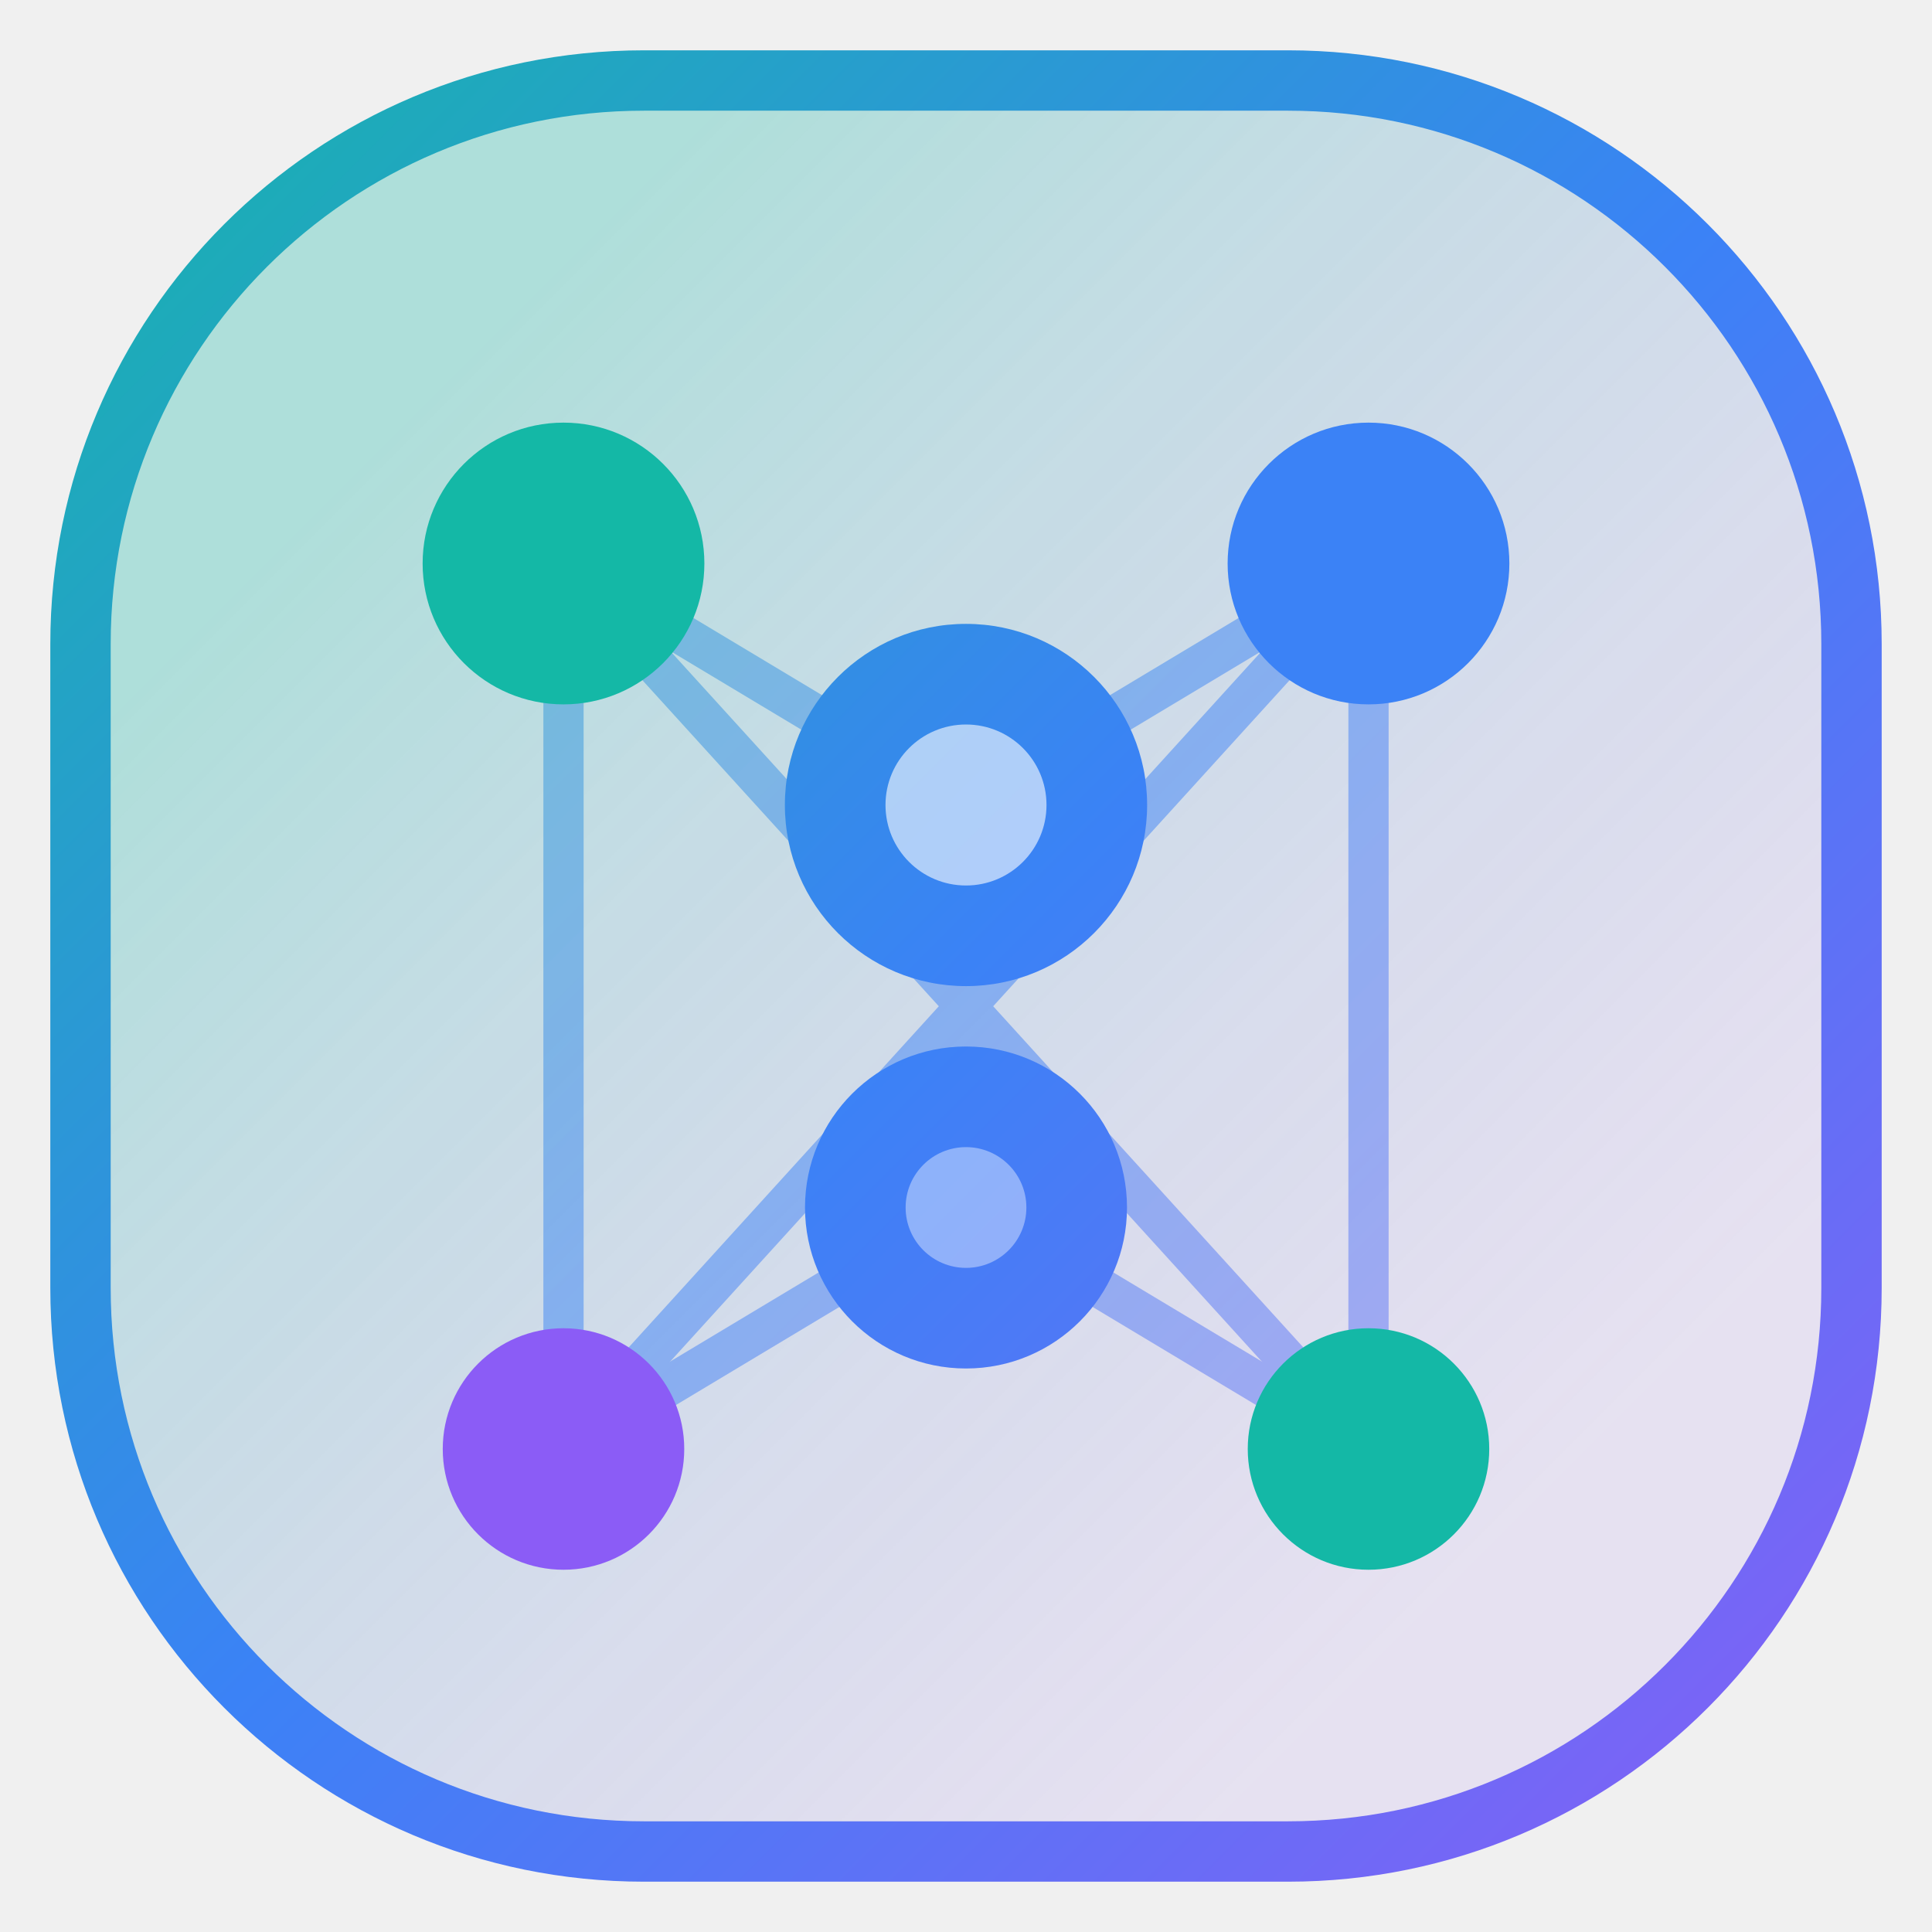
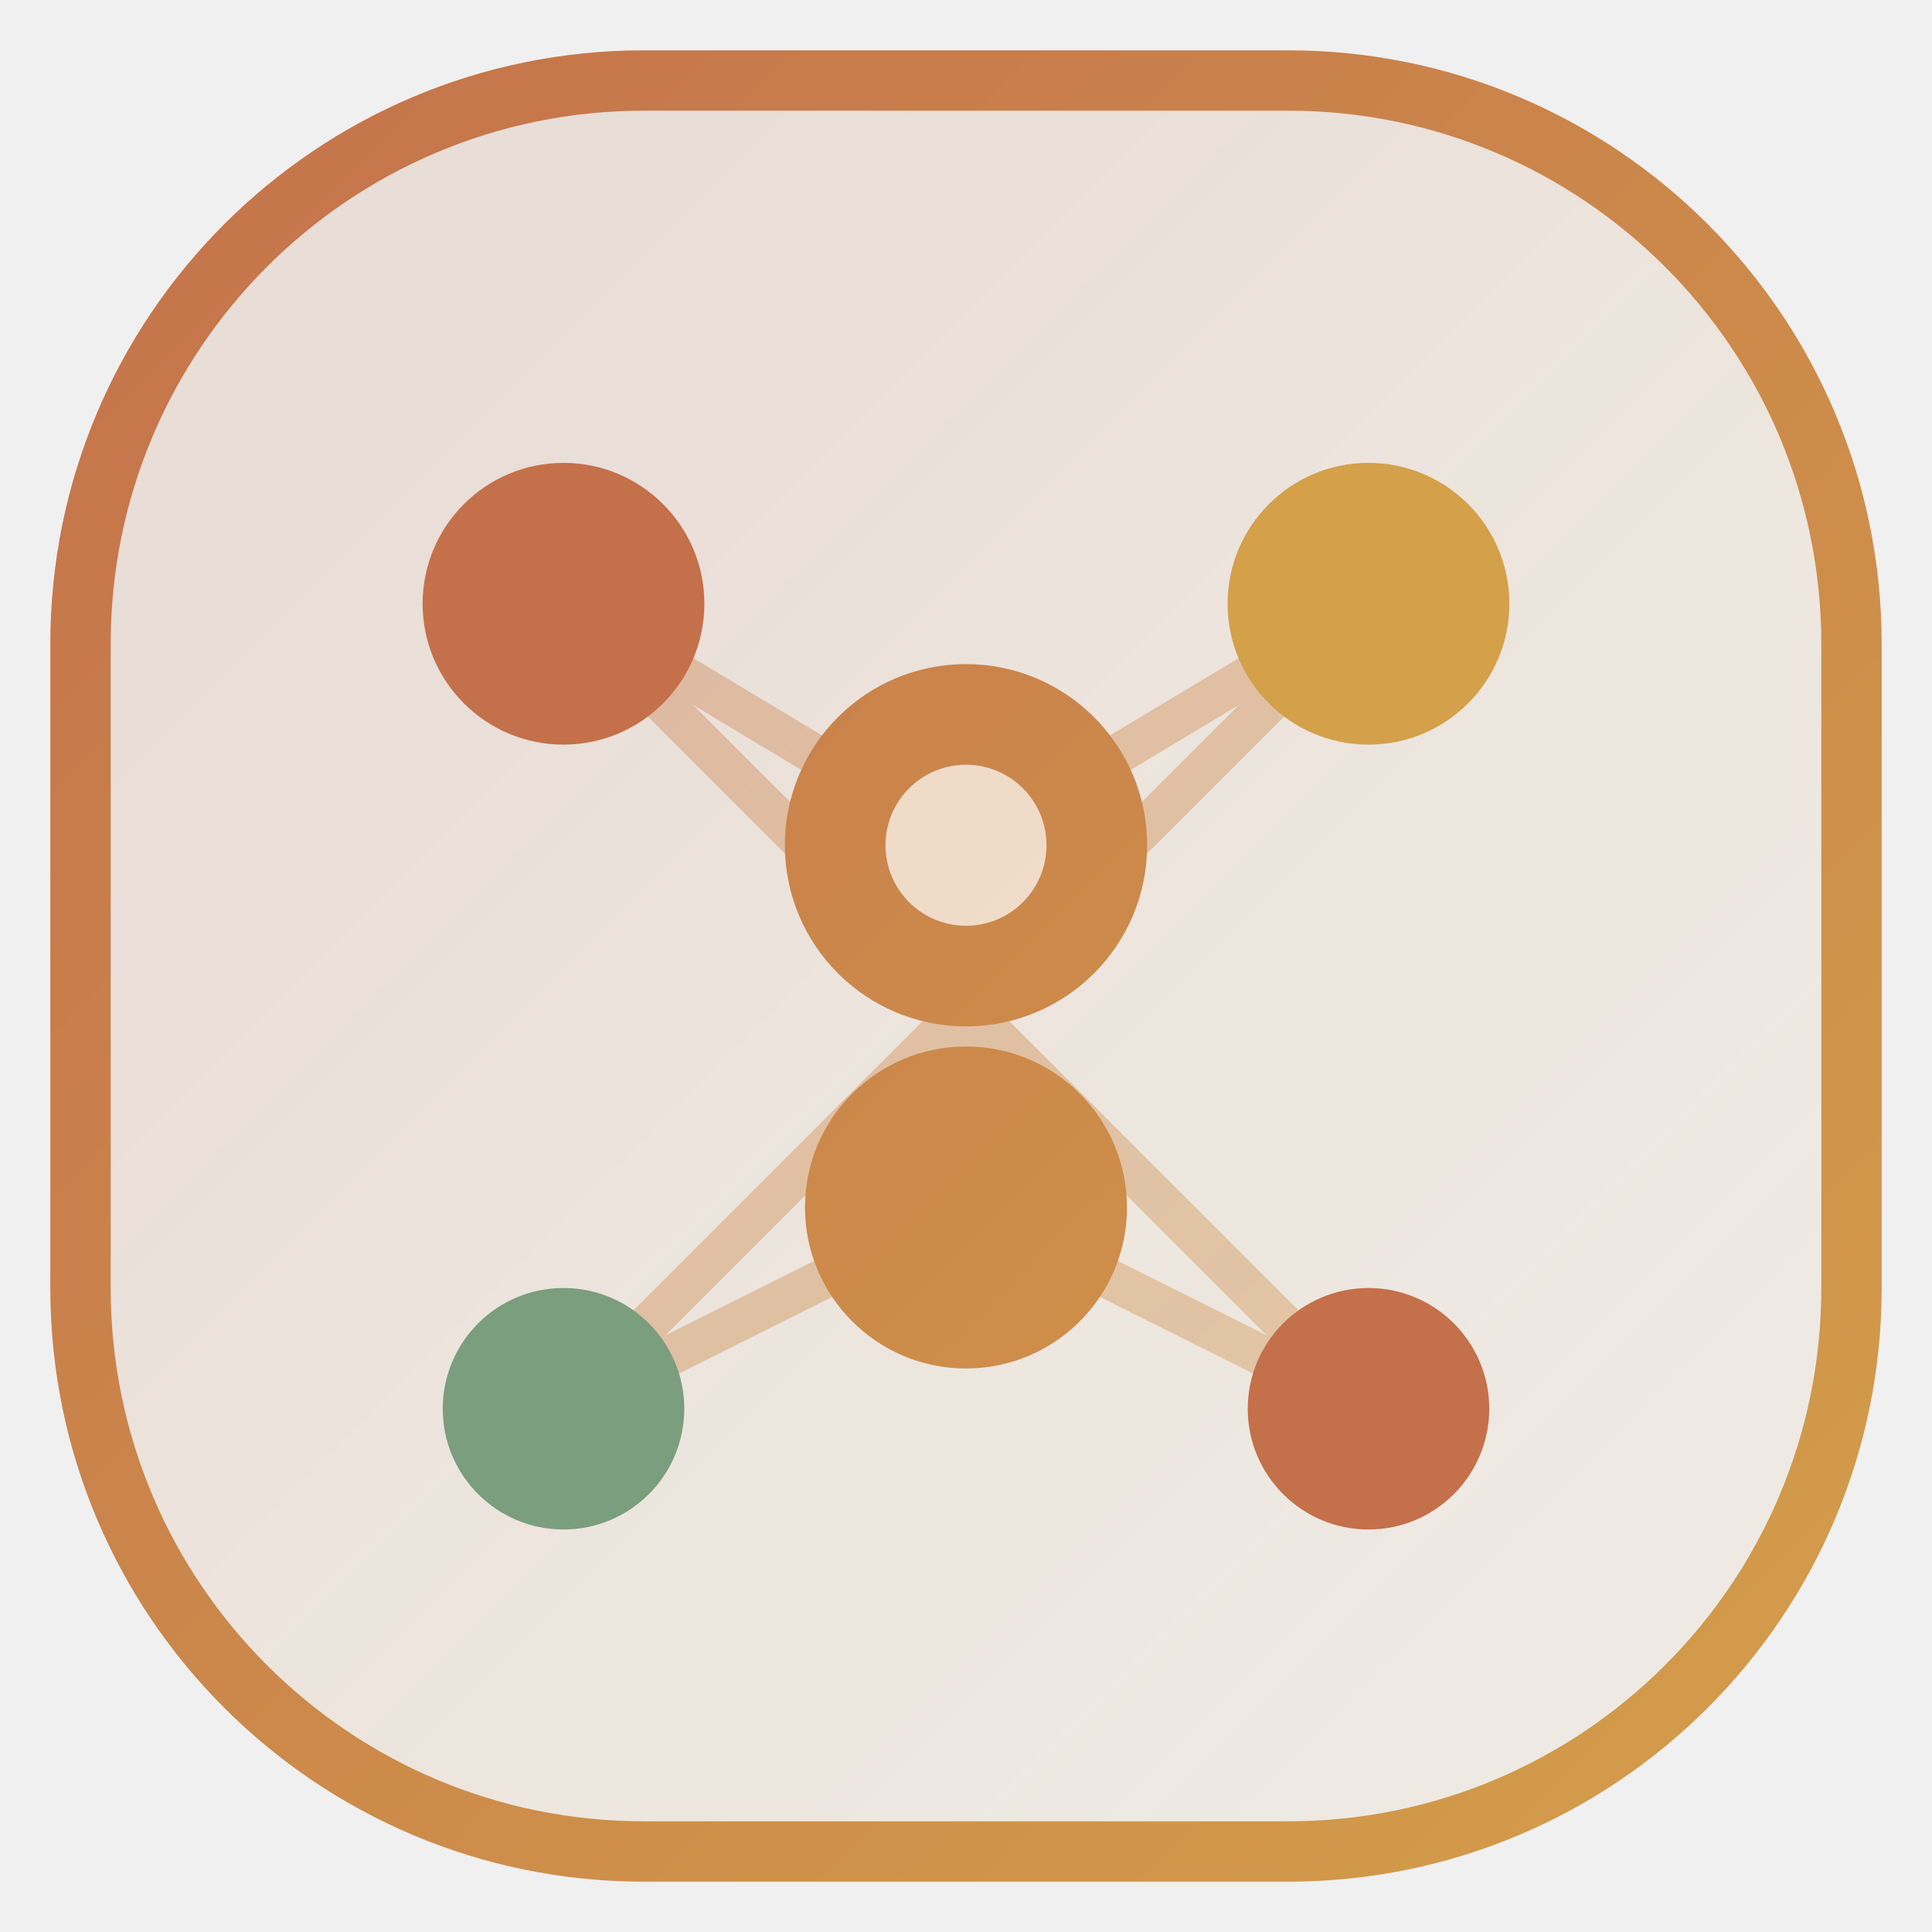
<svg xmlns="http://www.w3.org/2000/svg" width="48" height="48" viewBox="0 0 48 48" fill="none">
  <defs>
    <linearGradient id="fg" x1="0" y1="0" x2="48" y2="48" gradientUnits="userSpaceOnUse">
-       <stop offset="0%" stop-color="#14b8a6" />
-       <stop offset="50%" stop-color="#3b82f6" />
-       <stop offset="100%" stop-color="#8b5cf6" />
+       <stop offset="0%" stop-color="#C4704B" />
+       <stop offset="100%" stop-color="#D4A04A" />
    </linearGradient>
    <linearGradient id="bg" x1="10" y1="10" x2="38" y2="38" gradientUnits="userSpaceOnUse">
-       <stop offset="0%" stop-color="#14b8a6" stop-opacity="0.3" />
-       <stop offset="100%" stop-color="#8b5cf6" stop-opacity="0.1" />
+       <stop offset="0%" stop-color="#C4704B" stop-opacity="0.15" />
+       <stop offset="100%" stop-color="#D4A04A" stop-opacity="0.08" />
    </linearGradient>
  </defs>
  <rect x="2" y="2" width="44" height="44" rx="14" fill="url(#bg)" stroke="url(#fg)" stroke-width="1.5" />
-   <g stroke="url(#fg)" stroke-width="1" stroke-linecap="round" opacity="0.5">
-     <line x1="14" y1="14" x2="24" y2="20" />
-     <line x1="34" y1="14" x2="24" y2="20" />
-     <line x1="24" y1="20" x2="24" y2="30" />
-     <line x1="24" y1="30" x2="14" y2="36" />
-     <line x1="24" y1="30" x2="34" y2="36" />
-     <line x1="14" y1="14" x2="14" y2="36" />
-     <line x1="34" y1="14" x2="34" y2="36" />
-     <line x1="14" y1="14" x2="34" y2="36" />
-     <line x1="34" y1="14" x2="14" y2="36" />
+   <g stroke="url(#fg)" stroke-width="1" stroke-linecap="round" opacity="0.4">
+     <line x1="14" y1="15" x2="24" y2="21" />
+     <line x1="34" y1="15" x2="24" y2="21" />
+     <line x1="24" y1="21" x2="24" y2="30" />
+     <line x1="24" y1="30" x2="14" y2="35" />
+     <line x1="24" y1="30" x2="34" y2="35" />
+     <line x1="14" y1="15" x2="34" y2="35" />
+     <line x1="34" y1="15" x2="14" y2="35" />
  </g>
-   <circle cx="14" cy="14" r="3.5" fill="#14b8a6" />
-   <circle cx="34" cy="14" r="3.5" fill="#3b82f6" />
-   <circle cx="24" cy="20" r="4.5" fill="url(#fg)" />
+   <circle cx="14" cy="15" r="3.5" fill="#C4704B" />
+   <circle cx="34" cy="15" r="3.5" fill="#D4A04A" />
+   <circle cx="24" cy="21" r="4.5" fill="url(#fg)" />
  <circle cx="24" cy="30" r="4" fill="url(#fg)" />
-   <circle cx="14" cy="36" r="3" fill="#8b5cf6" />
-   <circle cx="34" cy="36" r="3" fill="#14b8a6" />
-   <circle cx="24" cy="20" r="2" fill="white" opacity="0.6" />
-   <circle cx="24" cy="30" r="1.5" fill="white" opacity="0.4" />
+   <circle cx="14" cy="35" r="3" fill="#7A9E7E" />
+   <circle cx="34" cy="35" r="3" fill="#C4704B" />
+   <circle cx="24" cy="21" r="2" fill="white" opacity="0.7" />
</svg>
